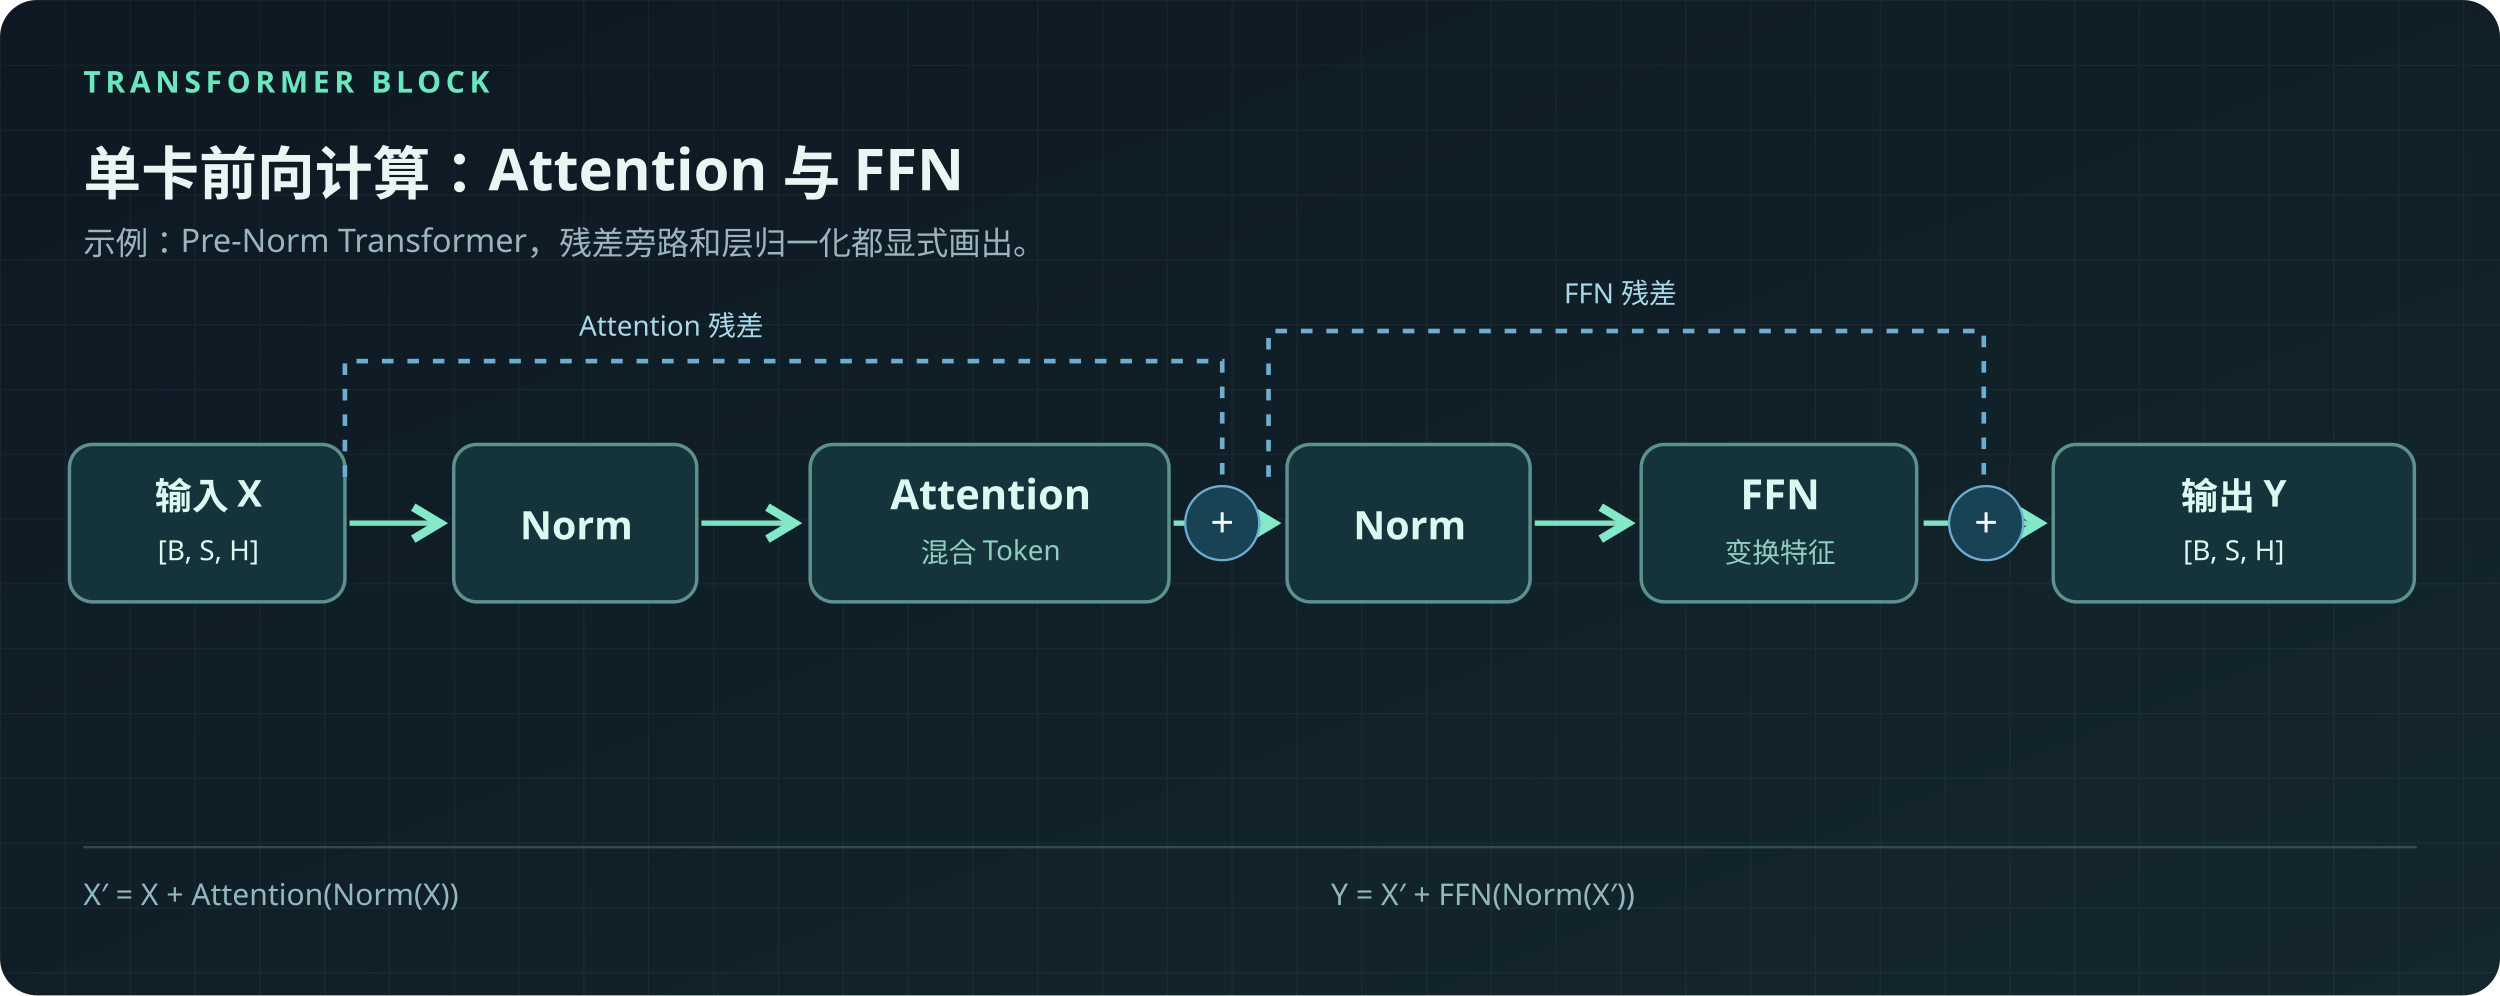
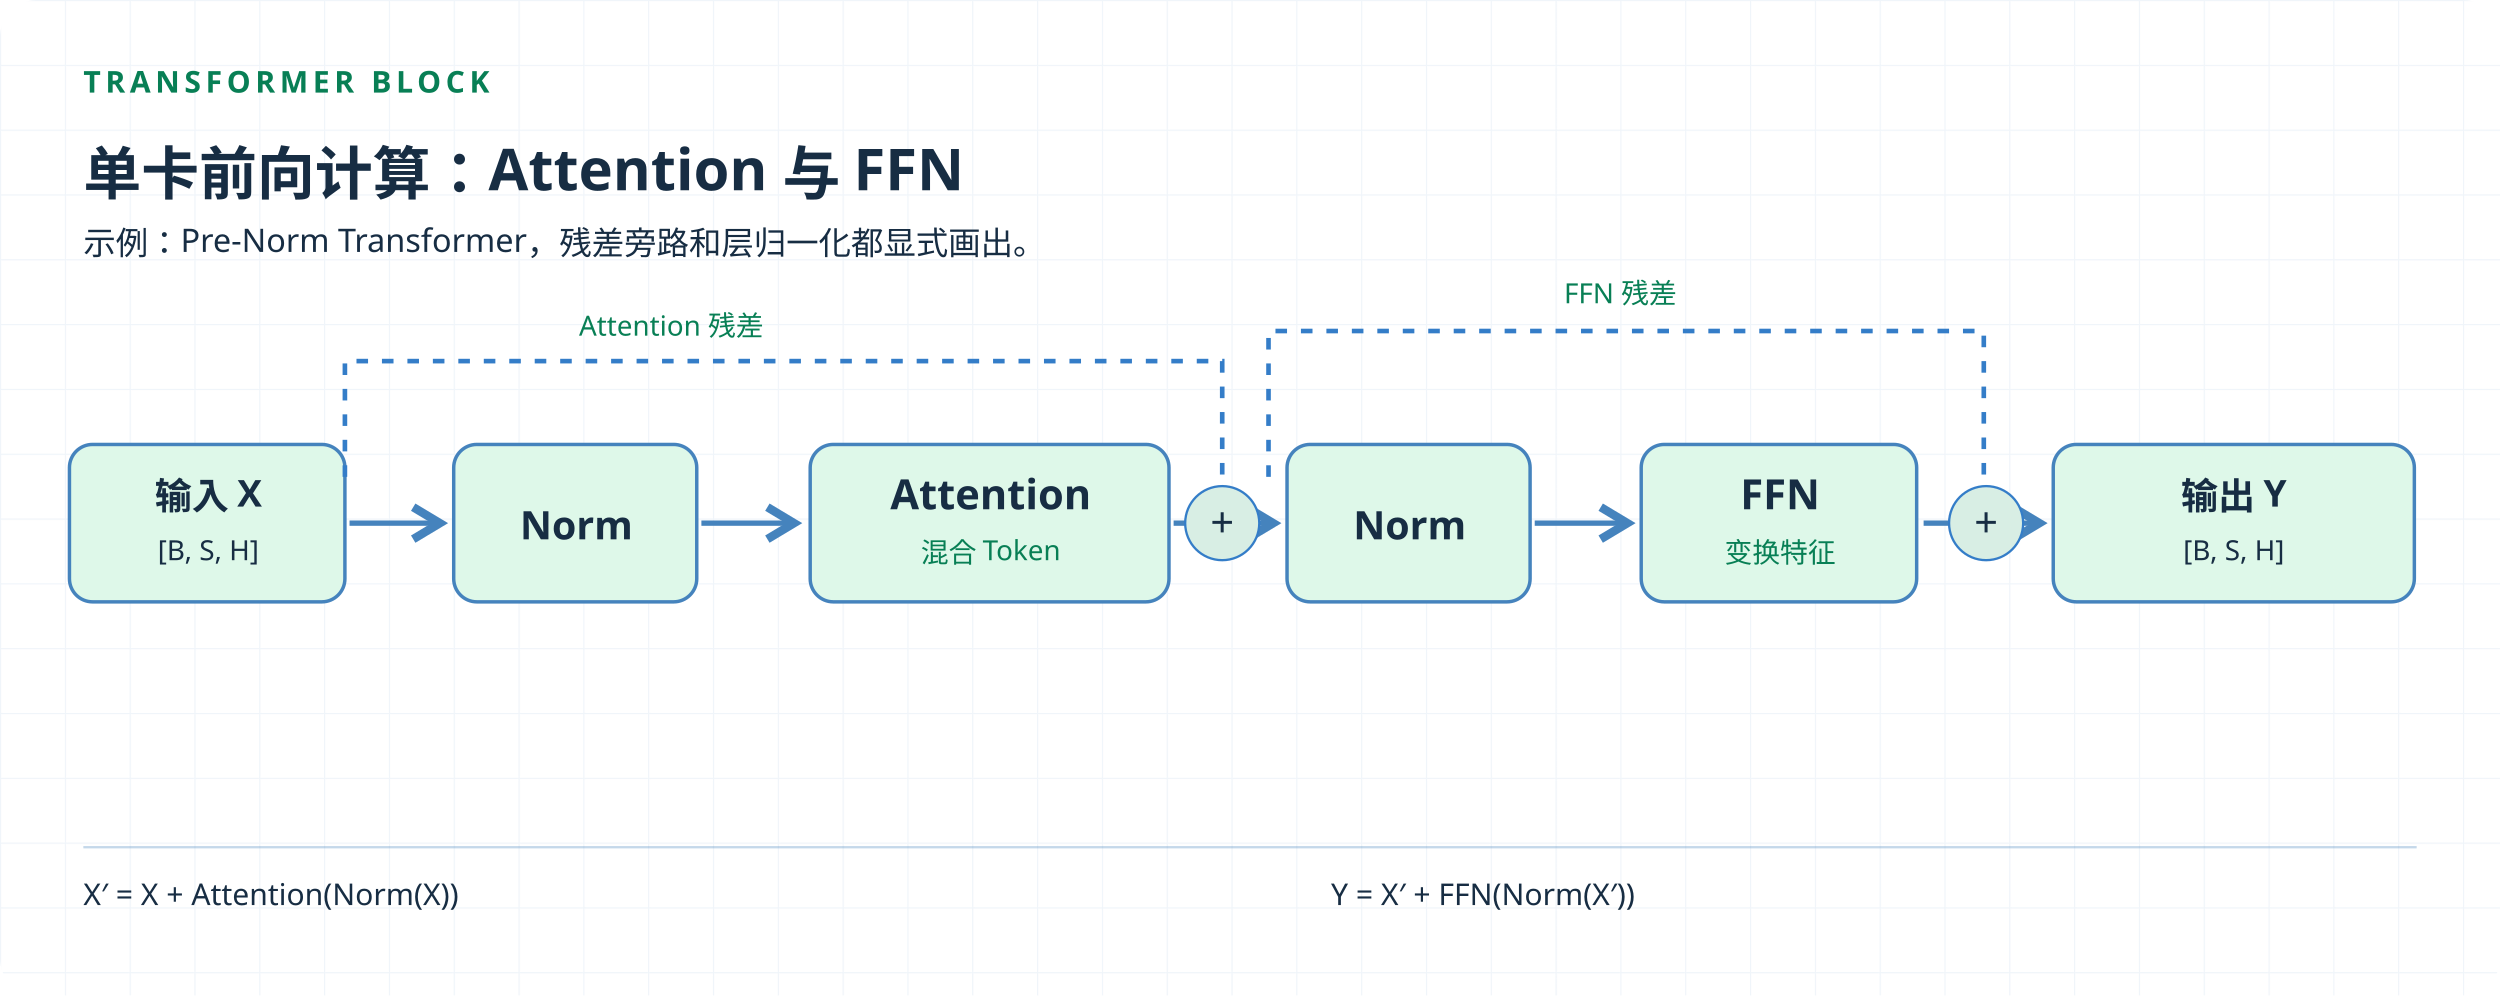
<svg xmlns="http://www.w3.org/2000/svg" viewBox="0 0 1080 430" role="img" aria-labelledby="ttl desc">
  <defs>
    <linearGradient id="bg" x2="1" y2="1">
-       <stop stop-color="#0d1822" />
-       <stop offset="1" stop-color="#14272d" />
+       <stop stop-color="#ffffff" />
+       <stop offset="1" stop-color="#ffffff" />
    </linearGradient>
    <marker id="arr" markerWidth="8" markerHeight="8" refX="6" refY="4" orient="auto">
-       <path d="M1 1 L6 4 L1 7" fill="none" stroke="#83e9c8" stroke-width="1.6" />
+       <path d="M1 1 L6 4 L1 7" fill="none" stroke="#4583bd" stroke-width="1.6" />
    </marker>
    <pattern id="grid" width="28" height="28" patternUnits="userSpaceOnUse">
-       <path d="M28 0H0V28" stroke="#7ba69f" stroke-opacity=".08" fill="none" />
+       <path d="M28 0H0V28" stroke="#4583bd" stroke-opacity=".08" fill="none" />
    </pattern>
  </defs>
  <rect width="1080" height="430" rx="16" fill="url(#bg)" />
  <rect width="1080" height="430" rx="16" fill="url(#grid)" />
  <g font-family="system-ui, PingFang SC, sans-serif">
-     <text x="36" y="40" fill="#6ce6be" font-size="13" font-weight="700" letter-spacing="2">TRANSFORMER BLOCK</text>
-     <text x="36" y="84" fill="#e8f7f3" font-size="25" font-weight="750">单卡前向计算：Attention 与 FFN</text>
-     <text x="36" y="110" fill="#9ab5bd" font-size="14">示例：Pre-Norm Transformer，残差旁路和层归一化都显式画出。</text>
+     <text x="36" y="40" fill="#087f55" font-size="13" font-weight="700" letter-spacing="2">TRANSFORMER BLOCK</text>
+     <text x="36" y="84" fill="#172d43" font-size="25" font-weight="750">单卡前向计算：Attention 与 FFN</text>
+     <text x="36" y="110" fill="#172d43" font-size="14">示例：Pre-Norm Transformer，残差旁路和层归一化都显式画出。</text>
  </g>
-   <g fill="#15333b" stroke="#5c918d" stroke-width="1.5">
+   <g fill="#def8e9" stroke="#4583bd" stroke-width="1.5">
    <rect x="30" y="192" width="119" height="68" rx="10" />
    <rect x="196" y="192" width="105" height="68" rx="10" />
    <rect x="350" y="192" width="155" height="68" rx="10" />
    <rect x="556" y="192" width="105" height="68" rx="10" />
    <rect x="709" y="192" width="119" height="68" rx="10" />
    <rect x="887" y="192" width="156" height="68" rx="10" />
  </g>
-   <g fill="#dcf8f0" font-family="system-ui, PingFang SC, sans-serif" text-anchor="middle">
+   <g fill="#172d43" font-family="system-ui, PingFang SC, sans-serif" text-anchor="middle">
    <text x="90" y="220" font-size="16" font-weight="700">输入 X</text>
    <text x="90" y="242" font-size="12">[B, S, H]</text>
    <text x="249" y="233" font-size="17" font-weight="700">Norm</text>
    <text x="428" y="220" font-size="18" font-weight="700">Attention</text>
-     <text x="428" y="243" font-size="12" fill="#8fcebe">混合 Token</text>
+     <text x="428" y="243" font-size="12" fill="#087f55">混合 Token</text>
    <text x="609" y="233" font-size="17" font-weight="700">Norm</text>
    <text x="769" y="220" font-size="18" font-weight="700">FFN</text>
-     <text x="769" y="243" font-size="12" fill="#8fcebe">变换特征</text>
+     <text x="769" y="243" font-size="12" fill="#087f55">变换特征</text>
    <text x="965" y="220" font-size="16" font-weight="700">输出 Y</text>
    <text x="965" y="242" font-size="12">[B, S, H]</text>
  </g>
-   <g stroke="#83dfc4" stroke-width="2.3" fill="none" marker-end="url(#arr)">
+   <g stroke="#4583bd" stroke-width="2.3" fill="none" marker-end="url(#arr)">
    <path d="M151 226H190" />
    <path d="M303 226H343" />
    <path d="M507 226H550" />
    <path d="M663 226H703" />
    <path d="M831 226H881" />
  </g>
-   <g fill="none" stroke="#6dadd1" stroke-width="2" stroke-dasharray="5 6">
+   <g fill="none" stroke="#347dc8" stroke-width="2" stroke-dasharray="5 6">
    <path d="M149 206V156H528V206" />
    <path d="M548 206V143H857V206" />
  </g>
-   <g fill="#e2f6ff" stroke="#6dadd1">
-     <circle cx="528" cy="226" r="16" fill="#174355" />
-     <circle cx="858" cy="226" r="16" fill="#174355" />
+   <g fill="#dfedff" stroke="#347dc8">
+     <circle cx="528" cy="226" r="16" fill="#d8eee4" />
+     <circle cx="858" cy="226" r="16" fill="#d8eee4" />
  </g>
-   <g fill="#effbff" font-size="18" font-family="sans-serif" text-anchor="middle">
+   <g fill="#172d43" font-size="18" font-family="sans-serif" text-anchor="middle">
    <text x="528" y="232">+</text>
    <text x="858" y="232">+</text>
  </g>
-   <g font-family="system-ui, PingFang SC, sans-serif" fill="#a9d9e8" font-size="12">
+   <g font-family="system-ui, PingFang SC, sans-serif" fill="#087f55" font-size="12">
    <text x="290" y="145" text-anchor="middle">Attention 残差</text>
    <text x="700" y="131" text-anchor="middle">FFN 残差</text>
  </g>
-   <line x1="36" y1="366" x2="1044" y2="366" stroke="#75a59f" stroke-opacity=".32" />
-   <text x="36" y="391" fill="#93b8bc" font-size="13" font-family="system-ui, PingFang SC, sans-serif">X′ = X + Attention(Norm(X))</text>
-   <text x="575" y="391" fill="#93b8bc" font-size="13" font-family="system-ui, PingFang SC, sans-serif">Y = X′ + FFN(Norm(X′))</text>
+   <line x1="36" y1="366" x2="1044" y2="366" stroke="#4583bd" stroke-opacity=".32" />
+   <text x="36" y="391" fill="#172d43" font-size="13" font-family="system-ui, PingFang SC, sans-serif">X′ = X + Attention(Norm(X))</text>
+   <text x="575" y="391" fill="#172d43" font-size="13" font-family="system-ui, PingFang SC, sans-serif">Y = X′ + FFN(Norm(X′))</text>
</svg>
